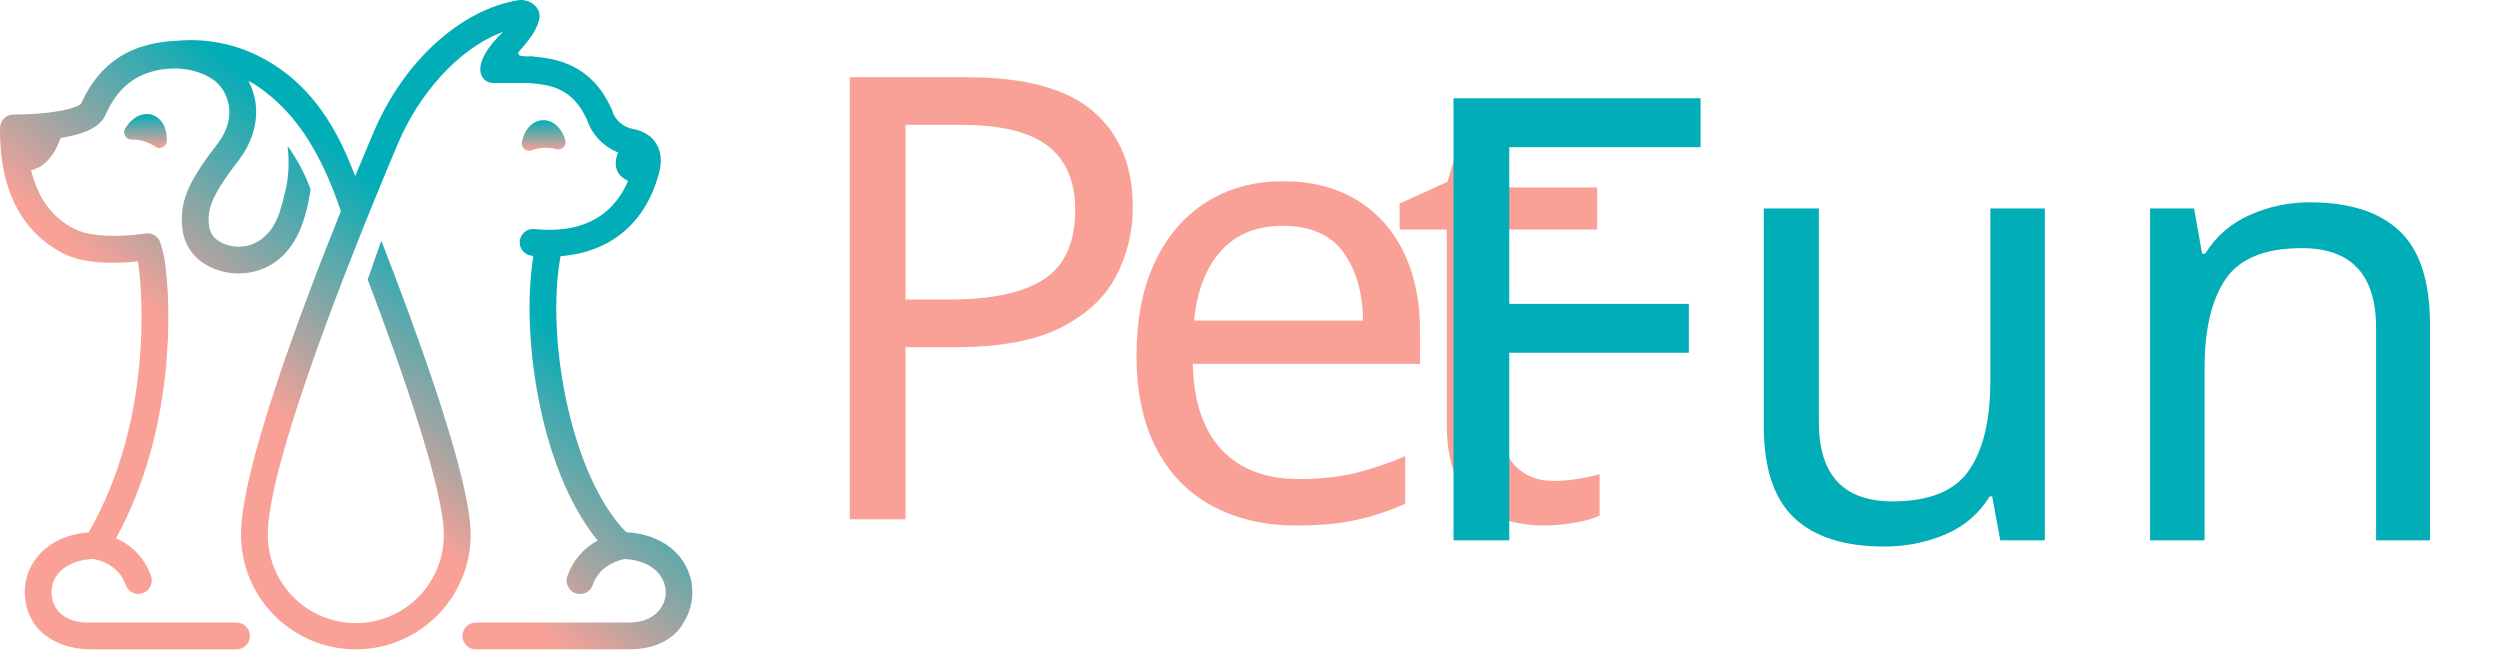
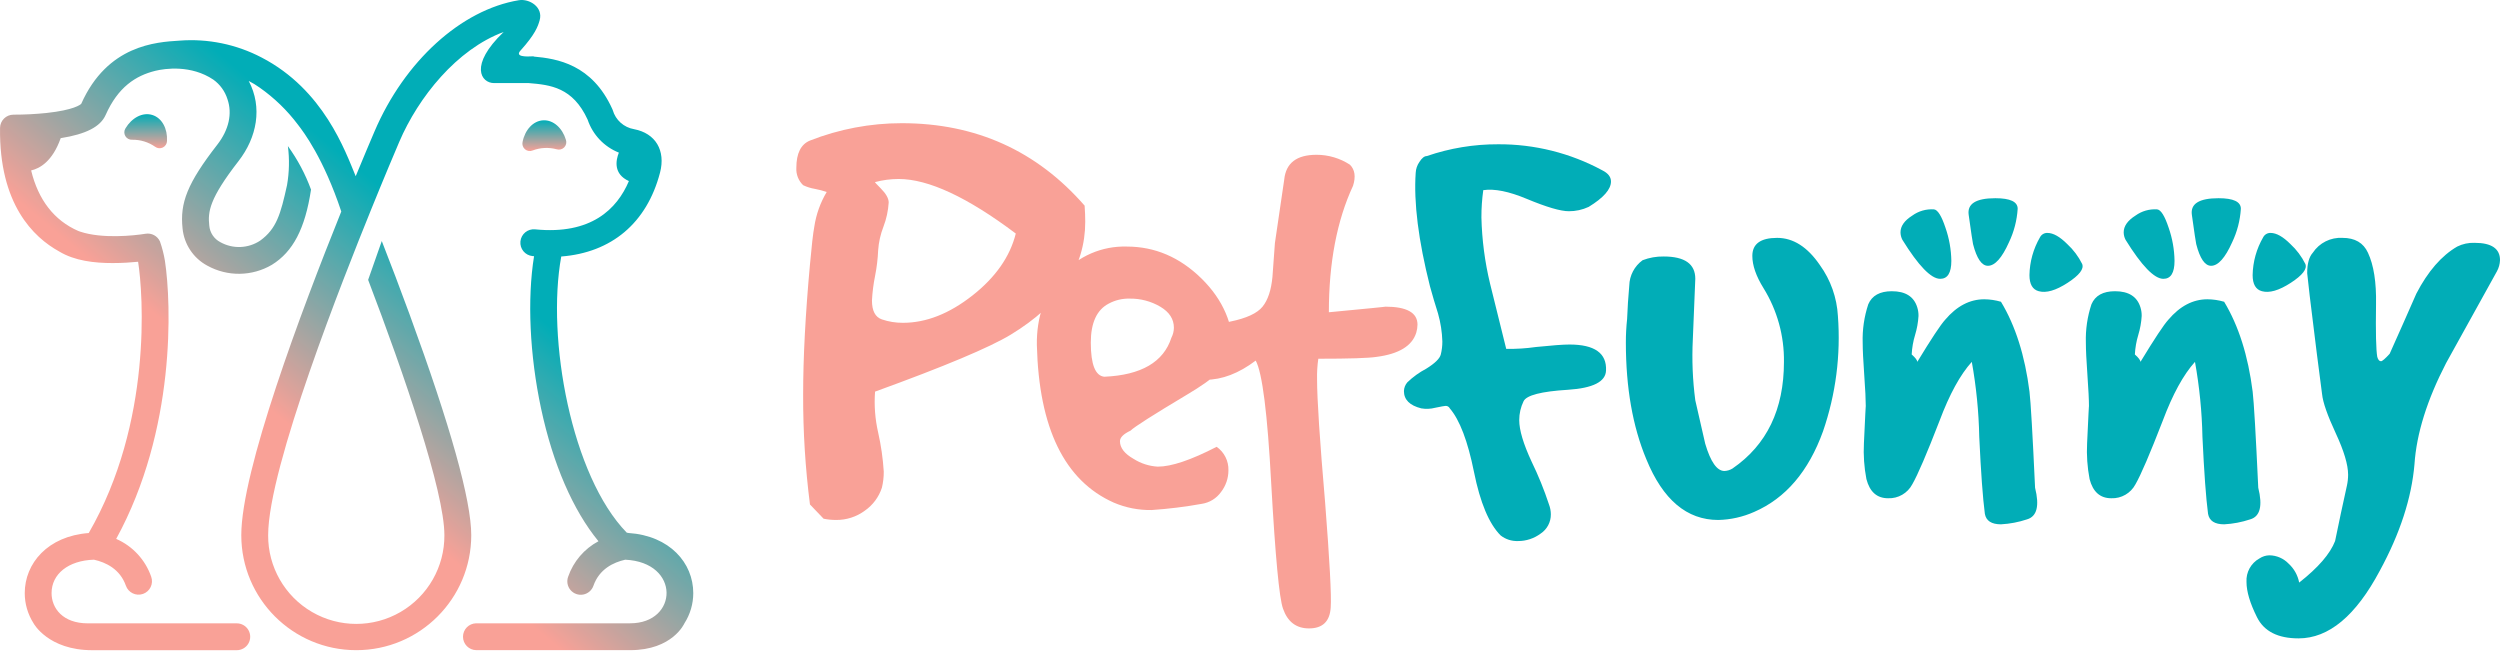
- <svg xmlns="http://www.w3.org/2000/svg" width="625.838" height="162.56" viewBox="0 0 625.838 162.56">
+ <svg xmlns="http://www.w3.org/2000/svg" width="625.048" height="162.56" viewBox="0 0 625.048 162.56">
  <defs>
    <linearGradient id="linear-gradient" x1="0.5" x2="0.5" y2="1" gradientUnits="objectBoundingBox">
      <stop offset="0" stop-color="#01adb7" />
      <stop offset="1" stop-color="#f9a197" />
    </linearGradient>
    <linearGradient id="linear-gradient-3" x1="0.65" y1="0.375" x2="0.136" y2="0.96" gradientUnits="objectBoundingBox">
      <stop offset="0" stop-color="#01adb7" />
      <stop offset="0.467" stop-color="#f9a197" />
      <stop offset="1" stop-color="#f9a197" />
    </linearGradient>
  </defs>
-   <g id="Group_18" data-name="Group 18" transform="translate(-534.835 -490)">
+   <g id="Group_17591" data-name="Group 17591" transform="translate(-534.835 -490)">
    <g id="Group_5" data-name="Group 5" transform="translate(222.306 336.875)">
      <path id="Path_24" data-name="Path 24" d="M351.7,192.381a1.854,1.854,0,0,0,1.663,2.849,9.754,9.754,0,0,1,5.748,1.753,1.855,1.855,0,0,0,2.971-1.436c.161-3.08-1.262-5.777-3.687-6.516S353.284,189.733,351.7,192.381Z" transform="translate(-7.798 -7.165)" fill="url(#linear-gradient)" />
      <path id="Path_25" data-name="Path 25" d="M478.491,198.289a9.767,9.767,0,0,1,6-.289,1.853,1.853,0,0,0,2.311-2.353c-.884-2.954-3.135-5.013-5.668-4.891s-4.574,2.386-5.173,5.413A1.853,1.853,0,0,0,478.491,198.289Z" transform="translate(-32.78 -7.549)" fill="url(#linear-gradient)" />
      <path id="Path_26" data-name="Path 26" d="M483.647,308.971a14.008,14.008,0,0,0,2.212-7.551c0-7.529-5.859-14.345-16.183-15.037a3.2,3.2,0,0,0-.446-.083c-13.8-14.155-20.132-48.441-16.378-69.043,12.56-.98,21.394-8.358,24.693-20.955,1.458-5.569-1.129-9.86-6.484-10.88a6.707,6.707,0,0,1-5.335-4.764c-.031-.086-.065-.171-.1-.254-5.066-11.23-13.837-12.621-19.652-13.136,0-.022.022-.066,0-.066-2.1.122-4.708.113-3.317-1.431,3.712-4.117,4.364-6.062,4.792-7.559.944-3.307-2.564-5.467-5.193-5.033-14.439,2.384-28.594,15.281-36.075,32.766-.978,2.285-2.64,6.206-4.72,11.239-2.641-6.342-8.018-21.625-23.512-29.674a37.961,37.961,0,0,0-20.542-4.225c-5.851.357-18.014,1.094-24.572,15.8-.2.2-1.8,1.552-8.7,2.291a79.174,79.174,0,0,1-8.2.416h-.039a3.359,3.359,0,0,0-3.357,3.314c-.245,19.051,8.342,27.349,14.784,30.888a.271.271,0,0,0,.025.017c3.879,2.336,8.779,2.886,13.325,2.886,2.466,0,4.711-.16,6.384-.328,1.261,7.963,3.607,40.177-12.342,67.825-10.237.76-16,7.576-16,15.028a14.009,14.009,0,0,0,2.212,7.551s3.619,6.713,14.668,6.713h36.076a3.357,3.357,0,1,0,0-6.713H334.48c-6.257,0-9.058-3.794-9.058-7.551,0-4.784,4.178-8.162,10.6-8.364,2.946.654,6.515,2.325,7.981,6.5a3.357,3.357,0,1,0,6.336-2.223,16.074,16.074,0,0,0-8.761-9.477c14.945-27.3,13.815-58.754,12.186-69.523a29.463,29.463,0,0,0-1.237-4.828,3.355,3.355,0,0,0-3.606-1.94c-2.919.477-10.861,1.313-16.362-.532q-.24-.082-.464-.167c-6.017-2.622-10-7.776-11.78-15.13,2.179-.494,5.337-2.271,7.39-8.071,6.337-1,9.932-2.862,11.229-5.785,3.1-6.987,7.509-9.826,12.384-11.041,2.522-.628,9.02-1.508,14.545,2.191a9.5,9.5,0,0,1,3.538,4.894c1.249,3.613.346,7.652-2.543,11.37-7.487,9.636-9.377,14.553-8.686,20.946a11.836,11.836,0,0,0,6.186,9.3,16.285,16.285,0,0,0,16.152-.214c5.253-3.243,8.3-9.014,9.771-18.743,0-.018.008-.035.011-.054a44.748,44.748,0,0,0-5.785-10.876,32.623,32.623,0,0,1-.213,9.748c-1.6,7.266-2.623,10.91-6.708,13.879a9.572,9.572,0,0,1-9.972.388,5.157,5.157,0,0,1-2.766-4.154c-.374-3.457.013-6.712,7.312-16.106,4.6-5.919,6.055-13.425,2.554-20.047a21.275,21.275,0,0,1,2.725,1.657v0a42.545,42.545,0,0,1,9.581,9.277c1.42,1.83,6.4,8.393,10.837,21.709-10.152,25.211-25,64.832-25,80.926a28.747,28.747,0,0,0,57.494,0c0-8.713-5.192-27.3-15.43-55.234-2.341-6.384-4.715-12.621-6.939-18.311l-3.411,9.708c8.967,23.514,19.064,52.87,19.064,63.838a22.032,22.032,0,1,1-44.063,0c0-17.011,19.094-64.989,25.519-80.85l0-.01c3.584-8.85,6.362-15.386,7.263-17.491,4.76-11.13,14.383-23.151,26.105-27.467-8.76,8.389-5.623,12.783-2.417,12.783h8.68c5.4.444,11.029,1.051,14.729,9.148a13.493,13.493,0,0,0,7.805,8.236c-.785,1.97-1.391,5.349,2.508,7.114-2.953,6.973-9.425,13.471-23.444,12.07a3.357,3.357,0,0,0-.667,6.681c.134.014.266.021.4.034-1.73,10.709-1.1,24.725,1.755,38.088,2.969,13.887,7.992,25.44,14.347,33.176a15.959,15.959,0,0,0-7.585,8.888,3.357,3.357,0,1,0,6.335,2.223c1.459-4.158,5-5.832,7.935-6.494,13.88.651,13.279,15.9,1.246,15.9h-38.5a3.357,3.357,0,0,0,0,6.713h38.5C480.706,315.684,483.647,308.971,483.647,308.971Z" transform="translate(0)" fill="url(#linear-gradient-3)" />
    </g>
    <g id="Group_6" data-name="Group 6" transform="translate(-1375.276 -164.429)">
-       <text id="Pet" transform="translate(2107.812 784.429)" fill="#f9a197" font-size="155" font-family="GoodDogCool, GoodDog Cool" letter-spacing="-0.1em">
-         <tspan x="0" y="0">Pet</tspan>
-       </text>
-       <text id="Funny" transform="translate(2258.948 789.701)" fill="#01adb7" font-size="155" font-family="GoodDogCool, GoodDog Cool">
-         <tspan x="0" y="0">Funny</tspan>
-       </text>
+       <path id="Path_635" data-name="Path 635" d="M4.805-63.86q.62-6.975,1.085-9.455A23.788,23.788,0,0,1,8.99-82a21.461,21.461,0,0,0-2.945-.775A10.883,10.883,0,0,1,3.1-83.7,5.568,5.568,0,0,1,1.4-88.04q0-5.425,3.41-6.82a62.775,62.775,0,0,1,22.94-4.34q27.745,0,45.725,20.615.155,2.17.155,4.03,0,16.9-18.6,28.21Q47.12-41.54,21.08-32.085a34.424,34.424,0,0,0,.775,10.23,61.759,61.759,0,0,1,1.4,9.765,16.587,16.587,0,0,1-.465,4.03,11.256,11.256,0,0,1-4.262,5.735A11.9,11.9,0,0,1,11.315,0a15.771,15.771,0,0,1-3.1-.31L4.805-3.875A211.373,211.373,0,0,1,3.1-31.31Q3.1-45.26,4.805-63.86Zm17.05-3.565a42.013,42.013,0,0,1-.775,6.432,42.259,42.259,0,0,0-.775,6.123q0,3.875,2.48,4.727a16.1,16.1,0,0,0,5.27.852q8.68,0,17.36-6.82t10.85-15.5Q38.13-85.25,26.97-85.25a23.061,23.061,0,0,0-5.89.775q-.155,0,1.4,1.55Q24.49-80.91,24.49-79.36a20.318,20.318,0,0,1-1.317,6.045A20.193,20.193,0,0,0,21.855-67.425ZM61.535-43.71q-.155-10.54,6.2-17.593A20.924,20.924,0,0,1,84.01-68.355q10.54,0,18.677,7.982T110.67-41.7q-1.4,4.34-11.625,10.385-12.71,7.6-14.1,8.99-2.635,1.24-2.635,2.635,0,2.48,3.41,4.418A12.594,12.594,0,0,0,91.76-13.33q5.115,0,14.725-4.96a6.932,6.932,0,0,1,2.945,5.89,8.846,8.846,0,0,1-1.86,5.425,7.235,7.235,0,0,1-4.805,2.945A113.355,113.355,0,0,1,90.21-2.48a23.045,23.045,0,0,1-9.455-1.86Q62.31-12.555,61.535-43.71Zm16.9,7.9q13.795-.62,16.74-9.765a5.5,5.5,0,0,0,.62-2.48q0-3.255-3.41-5.27a14.649,14.649,0,0,0-7.6-2.015,10.465,10.465,0,0,0-5.27,1.24Q75.02-51.77,75.02-44.33,75.02-36.115,78.43-35.805Zm42.625-33.48L123.38-85.1q.62-6.2,8.06-6.2a15.238,15.238,0,0,1,8.37,2.48q1.86,1.86.775,5.27-6.045,13.02-6.045,31.62,14.725-1.395,14.1-1.4,8.06,0,8.06,4.495a7.367,7.367,0,0,1-.31,2.015q-1.55,4.96-9.92,6.045-2.945.465-14.57.465a31.02,31.02,0,0,0-.31,5.115q0,7.44,2.015,30.845,1.705,21.855,1.4,26.195-.31,5.27-5.425,5.27-4.8,0-6.51-4.96-1.4-3.875-2.945-31.31-1.4-26.195-3.875-30.69-6.355,4.8-12.555,4.8a8.319,8.319,0,0,1-4.96-1.55A5.042,5.042,0,0,1,96.1-40.92q0-3.255,4.03-5.89a69.686,69.686,0,0,1,9.765-2.79q6.045-1.24,8.06-3.72t2.48-7.44Q120.745-65.1,121.055-69.285Z" transform="translate(2107.812 784.429)" fill="#f9a197" />
+       <path id="Path_634" data-name="Path 634" d="M8.68-63.705Q4.34-80.91,5.115-92.07a5.171,5.171,0,0,1,.93-2.712q.93-1.472,1.86-1.473A54.2,54.2,0,0,1,25.73-99.2a54.08,54.08,0,0,1,26.04,6.51q2.17,1.085,2.17,2.79,0,2.945-5.58,6.355A11.585,11.585,0,0,1,43.4-82.46q-3.1,0-10.54-3.1-6.665-2.79-10.85-2.17a48.214,48.214,0,0,0-.465,6.82,78.551,78.551,0,0,0,2.17,16.585q2.015,8.06,4.03,16.275a45.846,45.846,0,0,0,7.44-.465q6.045-.62,8.37-.62,9.455,0,9.145,6.51-.155,4.185-9.455,4.8-10.075.62-11.16,2.868A10.741,10.741,0,0,0,31-30.225q0,3.72,3.1,10.385A85.8,85.8,0,0,1,38.44-9.145a7.02,7.02,0,0,1,.465,2.48A5.7,5.7,0,0,1,36.347-1.86,9.4,9.4,0,0,1,30.69,0a6.63,6.63,0,0,1-4.34-1.4q-4.34-4.34-6.665-15.888T13.64-33.17a1.11,1.11,0,0,0-1.085-.62q-.31,0-2.557.465a8.262,8.262,0,0,1-3.487.155q-4.34-1.085-4.34-4.34a3.51,3.51,0,0,1,.852-2.17A20.736,20.736,0,0,1,7.75-43.09q3.255-2.015,3.642-3.565a13.375,13.375,0,0,0,.388-3.255A28.81,28.81,0,0,0,10.7-56.885Q9.61-60.3,8.68-63.705ZM57.97-55.49q.155-4.03.542-8.37a8.09,8.09,0,0,1,3.333-6.355,14.093,14.093,0,0,1,5.27-.93q7.905,0,7.905,5.58l-.62,15.19a83.959,83.959,0,0,0,.62,15.19l2.48,10.85q2.015,6.82,4.805,6.82a4.107,4.107,0,0,0,2.015-.62Q97.185-26.97,97.185-44.8A34.182,34.182,0,0,0,92.07-63.24q-2.79-4.495-2.79-8.06,0-4.495,6.2-4.5,6.045,0,10.7,6.82a24.01,24.01,0,0,1,4.495,12.71,71.865,71.865,0,0,1-3.72,28.83Q101.525-12.4,89.745-7.285a23.339,23.339,0,0,1-8.99,2.015q-11.78,0-17.98-15.19Q57.66-32.7,57.66-49.6A53.386,53.386,0,0,1,57.97-55.49Zm59.675,21.855q0-2.48-.387-7.9t-.388-8.06a27.8,27.8,0,0,1,1.4-9.61q1.4-3.255,5.89-3.255,5.115,0,6.355,4.03a6.87,6.87,0,0,1,.31,2.17,20.348,20.348,0,0,1-.852,4.727,20.475,20.475,0,0,0-.853,4.882q1.4,1.24,1.4,1.86,5.27-8.68,6.975-10.54,4.34-5.115,9.765-5.115a15.215,15.215,0,0,1,4.185.62q5.425,8.99,7.13,22.475.465,3.875,1.395,24.025,1.705,6.82-2.015,7.905a24.743,24.743,0,0,1-6.51,1.24q-3.565,0-4.03-2.635-.775-5.89-1.4-19.22A119.355,119.355,0,0,0,144.15-44.8q-4.34,4.805-8.06,14.725-4.8,12.4-6.82,15.888a6.55,6.55,0,0,1-6.045,3.488q-4.185,0-5.425-4.8a37.322,37.322,0,0,1-.62-8.99Q117.645-34.565,117.645-33.635Zm17.05-49.29q1.395.155,2.867,4.573a26.287,26.287,0,0,1,1.473,8.292q0,4.5-2.79,4.5-3.41,0-9.455-9.765a4.127,4.127,0,0,1-.465-1.86q0-2.325,2.945-4.185A8.305,8.305,0,0,1,134.7-82.925Zm20.925-.155a22.672,22.672,0,0,1-2.17,8.37q-2.635,5.89-5.27,5.89-2.325,0-3.72-5.425-.155-.62-1.085-7.285-.62-4.185,6.665-4.185Q155.62-85.715,155.62-83.08Zm16.12,13.795q.775,1.86-3.642,4.728t-7.208,2.092q-2.325-.62-2.325-4.03A19.57,19.57,0,0,1,161.2-75.95a2.012,2.012,0,0,1,1.86-1.085q2.17,0,4.96,2.79A17.075,17.075,0,0,1,171.74-69.285Zm1.705,35.65q0-2.48-.388-7.9t-.387-8.06a27.8,27.8,0,0,1,1.4-9.61q1.395-3.255,5.89-3.255,5.115,0,6.355,4.03a6.87,6.87,0,0,1,.31,2.17,20.348,20.348,0,0,1-.852,4.727,20.475,20.475,0,0,0-.852,4.882q1.395,1.24,1.395,1.86,5.27-8.68,6.975-10.54,4.34-5.115,9.765-5.115a15.215,15.215,0,0,1,4.185.62q5.425,8.99,7.13,22.475.465,3.875,1.4,24.025,1.7,6.82-2.015,7.905a24.743,24.743,0,0,1-6.51,1.24q-3.565,0-4.03-2.635-.775-5.89-1.4-19.22A119.355,119.355,0,0,0,199.95-44.8q-4.34,4.805-8.06,14.725-4.805,12.4-6.82,15.888a6.55,6.55,0,0,1-6.045,3.488q-4.185,0-5.425-4.8a37.322,37.322,0,0,1-.62-8.99Q173.445-34.565,173.445-33.635Zm17.05-49.29q1.4.155,2.868,4.573a26.288,26.288,0,0,1,1.473,8.292q0,4.5-2.79,4.5-3.41,0-9.455-9.765a4.127,4.127,0,0,1-.465-1.86q0-2.325,2.945-4.185A8.305,8.305,0,0,1,190.495-82.925Zm20.925-.155a22.672,22.672,0,0,1-2.17,8.37q-2.635,5.89-5.27,5.89-2.325,0-3.72-5.425-.155-.62-1.085-7.285-.62-4.185,6.665-4.185Q211.42-85.715,211.42-83.08Zm16.12,13.795q.775,1.86-3.643,4.728t-7.208,2.092q-2.325-.62-2.325-4.03A19.57,19.57,0,0,1,217-75.95a2.012,2.012,0,0,1,1.86-1.085q2.17,0,4.96,2.79A17.076,17.076,0,0,1,227.54-69.285Zm1.085,7.9-.62-5.58q0-3.565,1.4-5.115a8.345,8.345,0,0,1,7.44-3.72q4.65,0,6.355,3.72,2.17,4.65,2.015,12.865-.155,10.54.31,13.175.31,1.085.93,1.085.465,0,2.17-1.86,3.41-7.6,6.665-15.035,4.34-8.37,10.23-11.78a9,9,0,0,1,4.34-.93q6.355,0,6.355,4.34a6.352,6.352,0,0,1-.775,2.79l-12.71,22.94q-7.13,13.8-7.9,25.265-1.085,12.71-8.68,26.66-8.99,16.9-20.3,16.9-7.75,0-10.385-5.27t-2.635-8.835a6.293,6.293,0,0,1,3.255-5.89,4.647,4.647,0,0,1,2.48-.775,6.781,6.781,0,0,1,4.8,2.092,8.564,8.564,0,0,1,2.635,4.727Q233.12,4.8,234.98,0q1.395-6.82,2.945-13.8a12.826,12.826,0,0,0,.31-2.79q0-3.72-3.1-10.385t-3.41-9.765Q230.64-44.8,228.625-61.38Z" transform="translate(2258.948 789.701)" fill="#01adb7" />
    </g>
  </g>
</svg>
